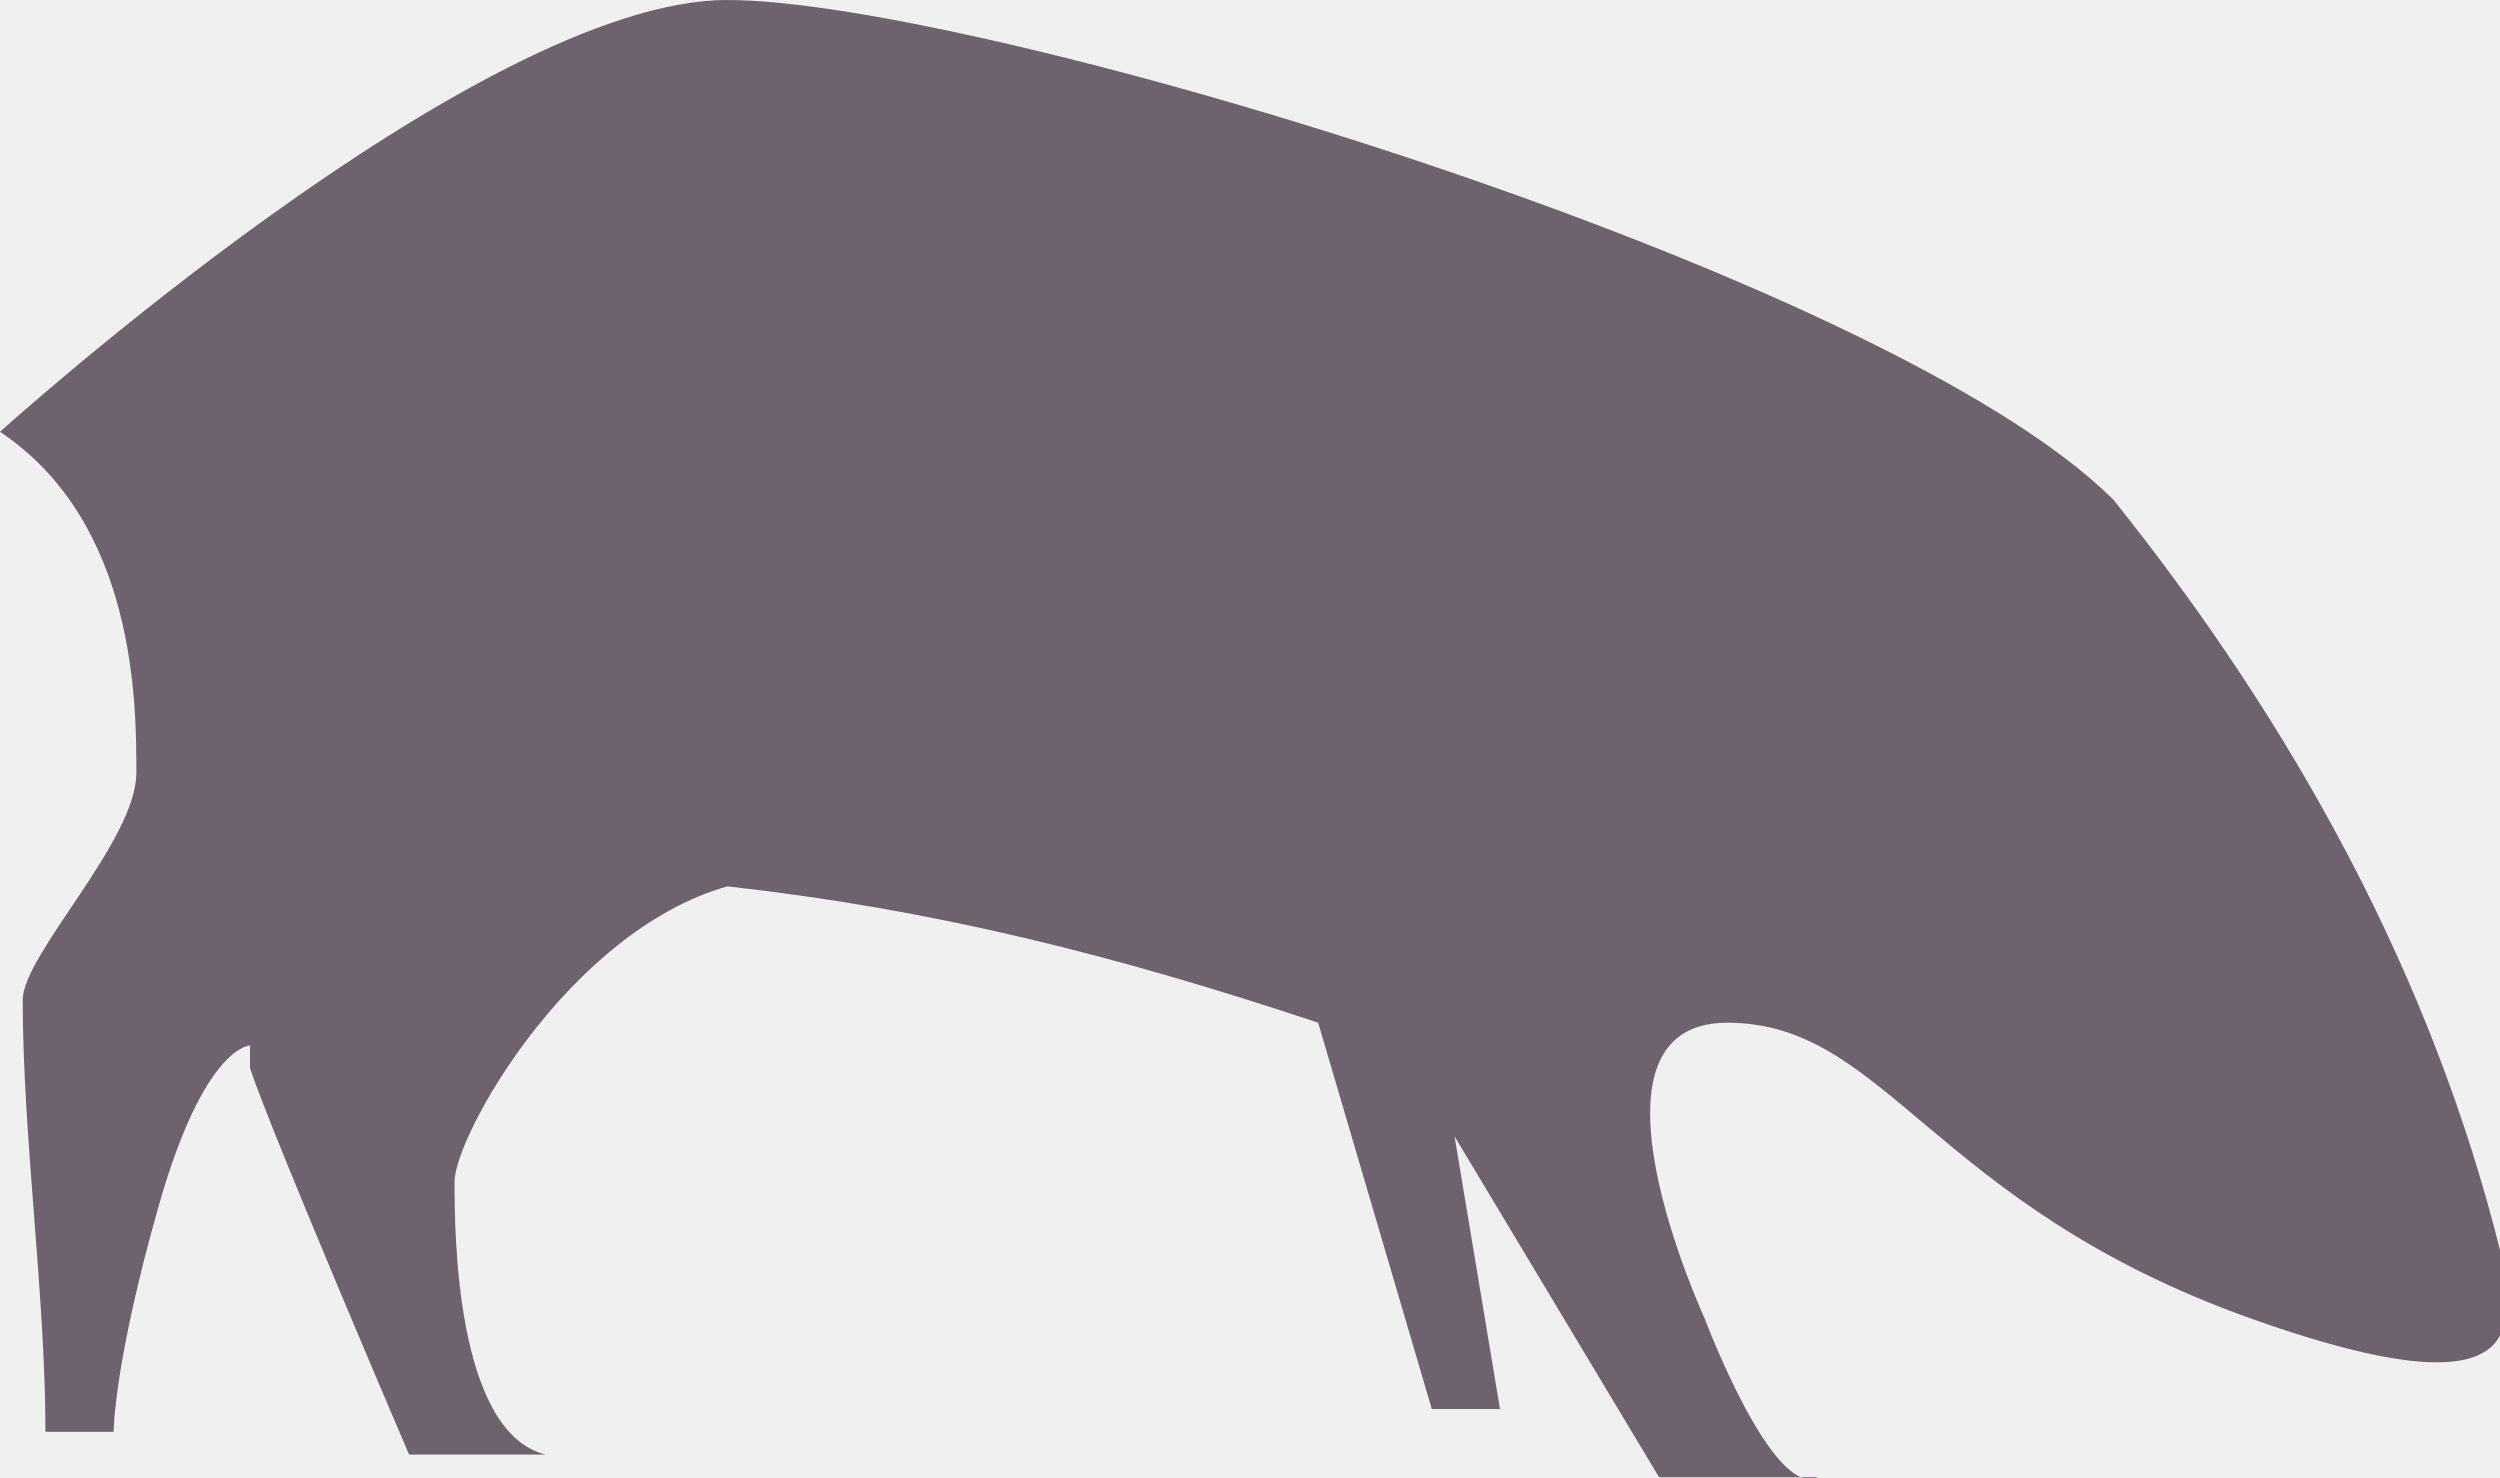
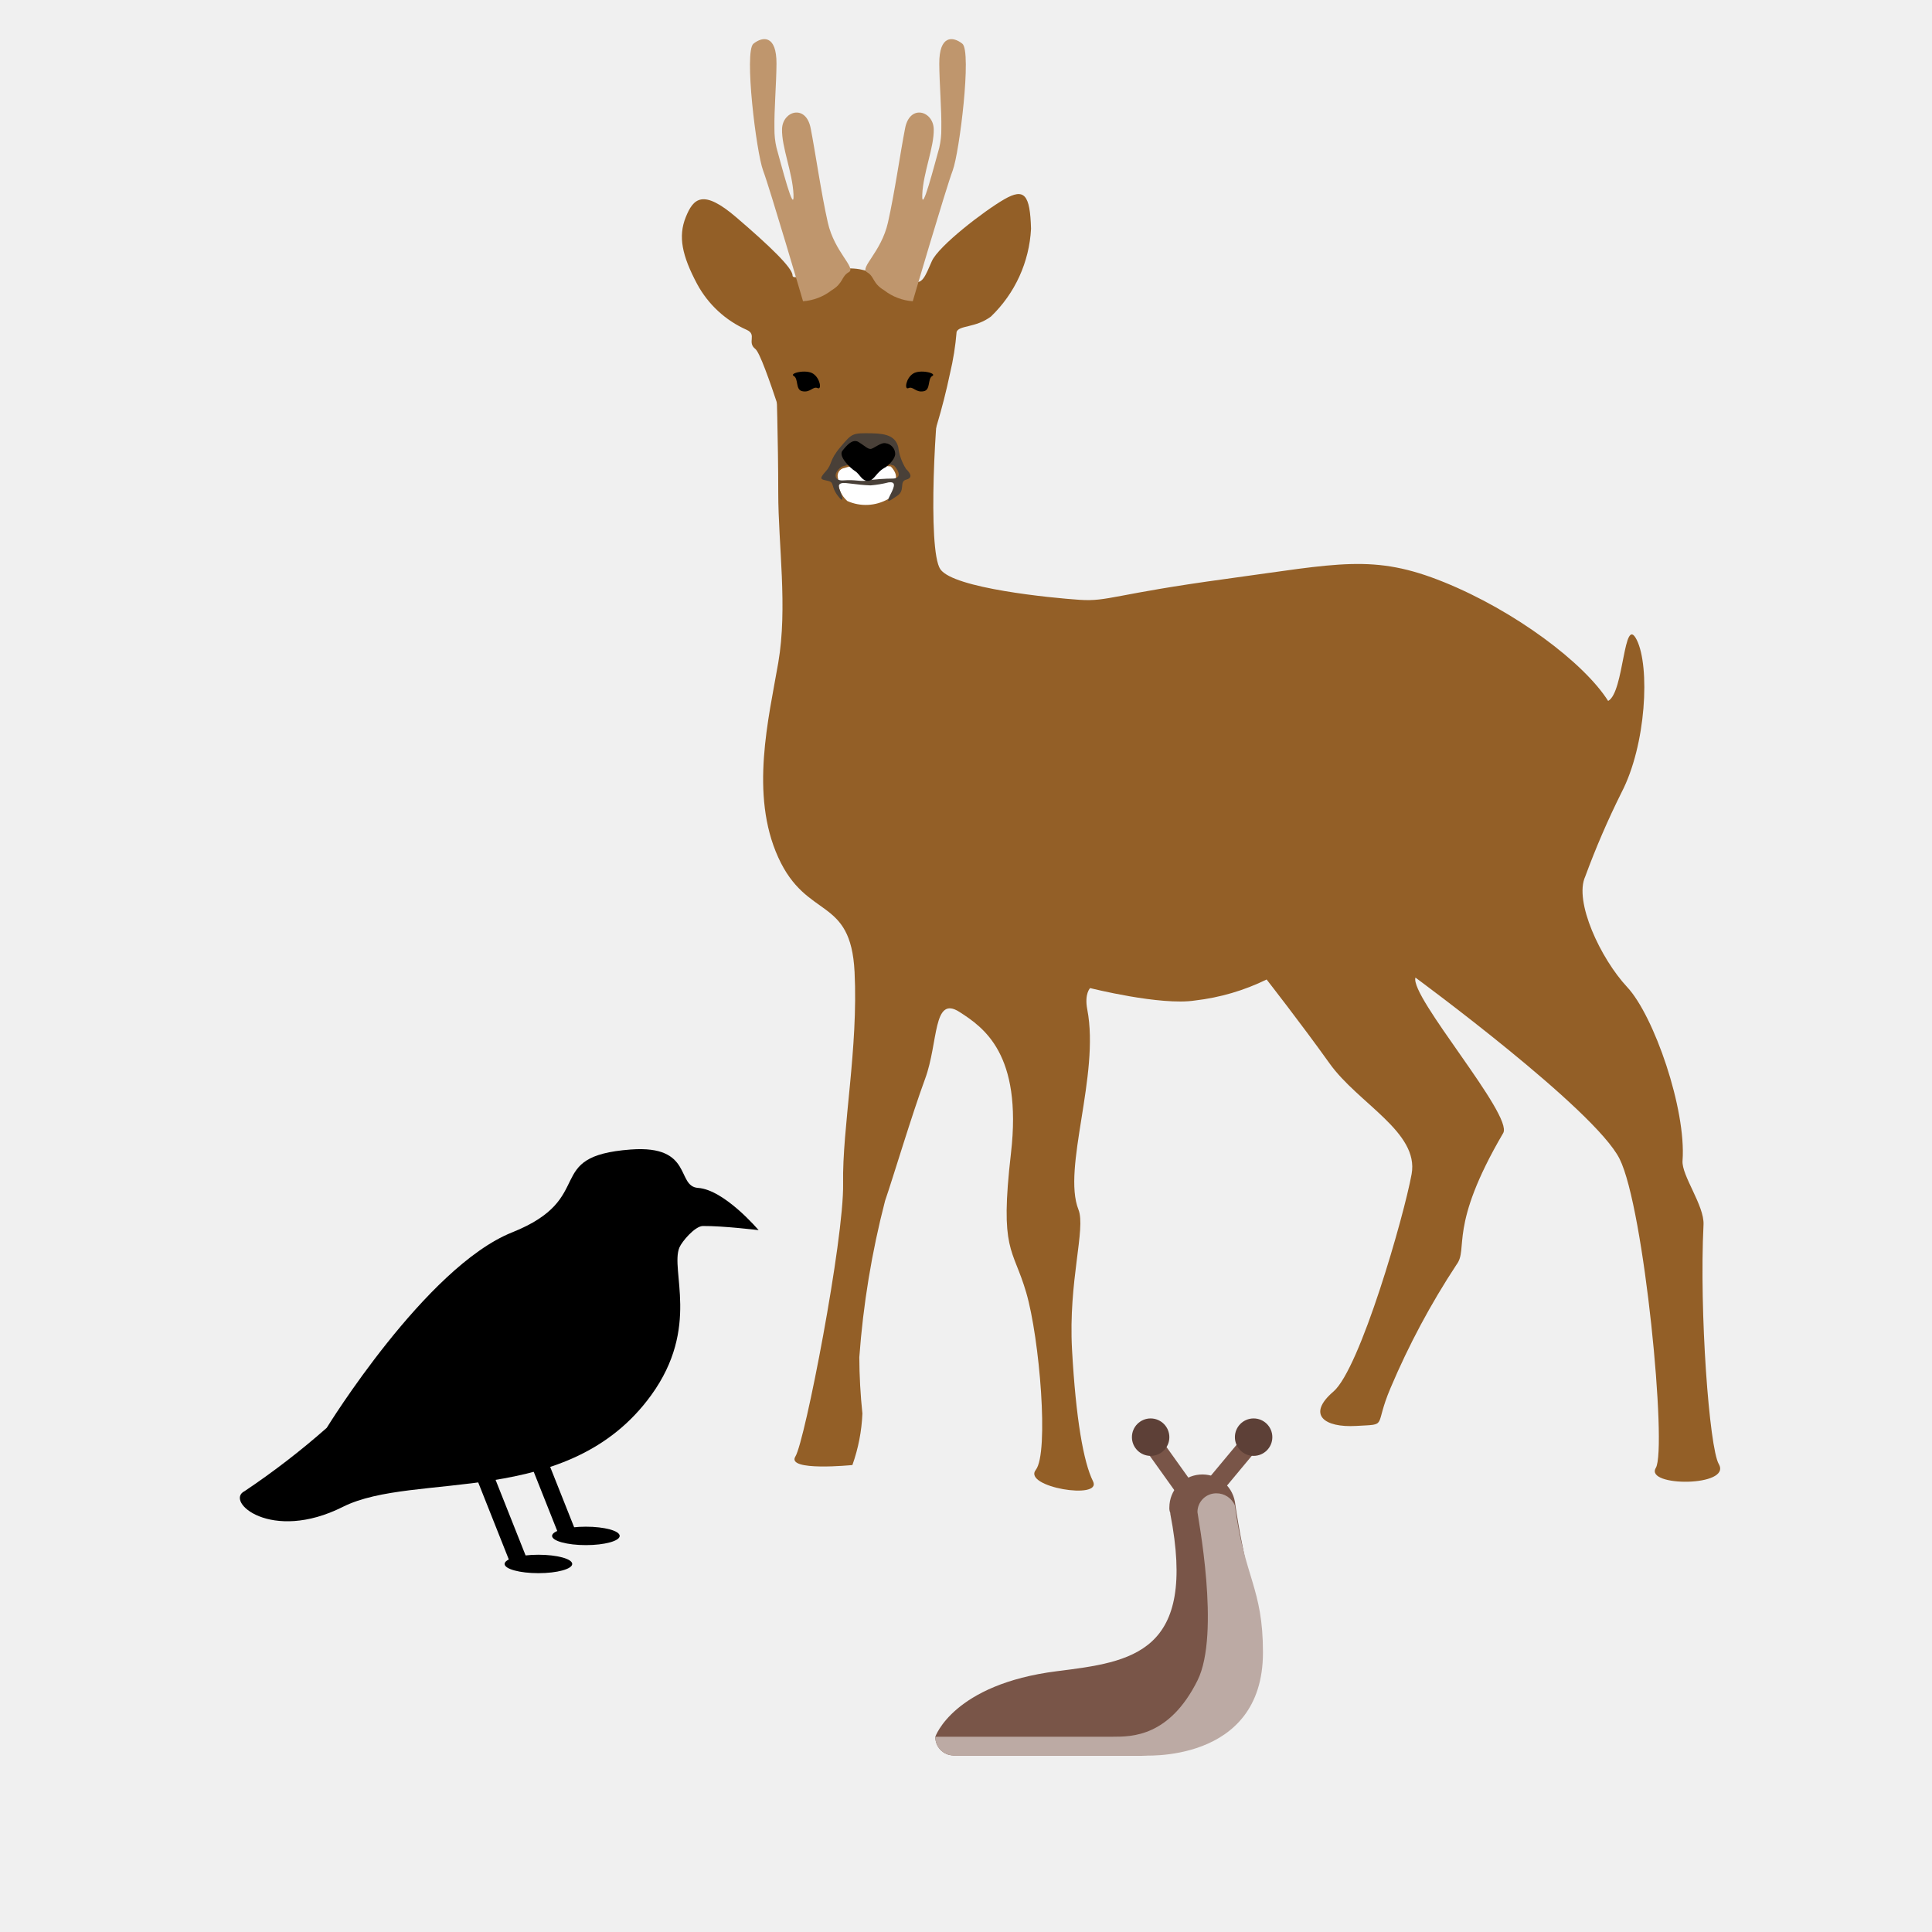
- <svg xmlns="http://www.w3.org/2000/svg" version="1.1" id="animal" x="0px" y="0px" viewBox="0 0 11 6.5" style="enable-background:new 0 0 11 6.5;" xml:space="preserve">
-   <style type="text/css">
- 	.st0{fill:#6D626D;}
- </style>
-   <path class="st0" d="M0,1.9C0,1.9,2.1,0,3.2,0s5.1,1.2,6.1,2.2c0.8,1,1.4,2.1,1.7,3.3c0,0.2,0.3,0.8-1.1,0.3S8.3,4.5,7.6,4.5  S7.5,5.8,7.5,5.8S7.8,6.6,8,6.5H7.3L6.4,5l0.2,1.2H6.3L5.8,4.5C4.9,4.2,4.1,4,3.2,3.9C2.5,4.1,2,5,2,5.2s0,1.1,0.4,1.2H1.8  c0,0-0.6-1.4-0.7-1.7L1.1,4.6c0,0-0.2,0-0.4,0.7s-0.2,1-0.2,1H0.2C0.2,5.7,0.1,5,0.1,4.4c0-0.2,0.5-0.7,0.5-1S0.6,2.3,0,1.9z" />
+ <svg xmlns="http://www.w3.org/2000/svg" width="100" height="100" viewBox="0 0 100 100">
+   <g id="icons">
+     <path d="M40.183,19.741s.099,3.11.099,5.777.494,5.925,0,8.789-1.481,6.814,0,10.072,3.752,1.975,3.95,5.925-.642,8.048-.593,10.961c.049,2.89-1.975,13.331-2.469,14.121s2.95.444,2.95.444a9.046,9.046,0,0,0,.518-2.666,28.759,28.759,0,0,1-.16-2.913,45.366,45.366,0,0,1,1.333-8.097c.42-1.217,1.382-4.444,2.074-6.32s.395-4.345,1.777-3.456c1.246.801,3.259,2.172,2.666,7.307s.099,4.851.79,7.221,1.185,8.29.494,9.175,3.456,1.576,2.962.589-.889-3.259-1.086-6.814.725-6.257.333-7.246c-.852-2.148,1.112-6.961.457-10.356-.159-.826.148-1.111.148-1.111s3.646.921,5.431.642a11.416,11.416,0,0,0,3.703-1.086s1.778,2.271,3.259,4.345,4.641,3.555,4.246,5.727S70.4,70.843,69.017,72.028s-.494,1.876,1.185,1.778.889.099,1.777-1.975a39.834,39.834,0,0,1,3.407-6.369c.642-.839-.444-1.926,2.419-6.814.538-.918-4.839-7.06-4.542-8.048h0s9.282,6.814,10.566,9.381,2.469,15.01,1.876,15.997,3.95.987,3.259-.198c-.492-.844-1.015-7.89-.79-12.393.049-.988-1.143-2.541-1.086-3.308.198-2.666-1.481-7.505-2.864-8.986s-2.765-4.444-2.172-5.727a43.23,43.23,0,0,1,1.876-4.345c1.284-2.469,1.481-6.517.79-7.9s-.642,2.716-1.481,3.16c-1.258-1.988-4.839-4.666-8.492-6.147s-5.451-.963-11.267-.173-6.112,1.185-7.594,1.086-6.517-.593-7.209-1.58-.247-8.492.049-9.776S40.183,19.741,40.183,19.741Z" fill="#935f27" />
+     <path d="M44.792,26.857a3.961,3.961,0,0,1-3.227-1.981c-.444-1.086-2.024-6.468-2.469-6.814s.099-.741-.444-.988a5.392,5.392,0,0,1-2.567-2.37c-.79-1.481-.988-2.469-.593-3.456s.889-1.481,2.617,0S41.022,13.865,41.022,14.26s2.172-.642,3.604-.296,2.123.395,2.617.593.642-.247.988-1.037,2.716-2.61,3.752-3.206,1.333-.25,1.383,1.527a6.781,6.781,0,0,1-2.074,4.542c-.79.593-1.629.444-1.778.79a14.171,14.171,0,0,1-.346,2.172,32.438,32.438,0,0,1-1.567,5.229A3.771,3.771,0,0,1,44.792,26.857Z" fill="#935f27" />
+     <path d="M41.565,15.593s-1.713-5.826-2.066-6.764-.995-6.172-.501-6.567S40.2,1.818,40.191,3.299c-.006,1.052-.124,2.378-.106,3.359a4.154,4.154,0,0,0,.106.986c.238.839.929,3.555.88,2.419s-.617-2.444-.593-3.382,1.234-1.308,1.481-.049.543,3.357.889,4.888,1.481,2.345,1.086,2.567-.272.568-.889.938A2.735,2.735,0,0,1,41.565,15.593Z" fill="#bf966d" />
+     <path d="M47.244,15.593S48.957,9.767,49.31,8.829s.995-6.172.501-6.567-1.203-.444-1.194,1.037c.006,1.052.124,2.378.106,3.359a4.159,4.159,0,0,1-.106.986c-.238.839-.929,3.555-.88,2.419s.617-2.444.593-3.382-1.234-1.308-1.481-.049-.543,3.357-.889,4.888-1.481,2.345-1.086,2.567.272.568.889.938A2.735,2.735,0,0,0,47.244,15.593Z" fill="#bf966d" />
+     <path d="M41.084,19.46c.256.138.079.708.433.787.433.096.553-.273.807-.157.216.098.134-.503-.236-.748S40.828,19.322,41.084,19.46Z" />
+     <path d="M48.258,19.46c-.256.138-.079.708-.433.787-.432.096-.553-.273-.806-.157-.216.098-.134-.503.236-.748S48.514,19.322,48.258,19.46Z" />
+     <path d="M46.1,24.142c.177.157.36.492.239.669s.135.728-.377,1.023a2.34,2.34,0,0,1-2.105.098,1.395,1.395,0,0,1-.472-1.141.416.416,0,0,1,.334-.57,3.529,3.529,0,0,1,1.228-.177C45.372,24.083,46.1,24.142,46.1,24.142Z" fill="#fff" />
+     <path d="M42.854,24.89c.354.079.134.275.507.766s.22-.007.121-.243-.097-.367.1-.407.728.091,1.475.118a5.555,5.555,0,0,0,.944-.158c.354-.039.335.158.079.649s-.039.315.373.039.079-.728.447-.826.223-.334,0-.551a2.702,2.702,0,0,1-.407-1.141c-.138-.511-.535-.695-1.357-.708-1.021-.016-1.021-.016-1.633.708-.61.721-.394.853-.767,1.266S42.5,24.812,42.854,24.89Zm.708-.729a4.417,4.417,0,0,1,2.715-.059c.275.295.38.642-.039.668a10.216,10.216,0,0,0-1.353.097c-.334.078-.611-.055-1.222-.003C43.133,24.909,43.13,24.457,43.562,24.162Z" fill="#494038" />
+     <path d="M45.844,24.181c-.511.256-.571.689-.905.708s-.433-.354-.689-.511-.866-.767-.649-1.043.531-.649.846-.452.453.354.61.354.531-.354.787-.295a.567.567,0,0,1,.492.57C46.297,23.859,45.844,24.181,45.844,24.181Z" />
+     <path d="M62.577,76.498l2.419-2.904.745.62-2.419,2.904Z" fill="#795548" />
+     <path d="M58.678,74.185l.789-.563,2.422,3.391-.788.563Z" fill="#795548" />
+     <path d="M65.856,74.387a.969.969,0,1,1-.969-.969A.969.969,0,0,1,65.856,74.387Zm-5.33,0a.969.969,0,1,1-.969-.969h0A.972.972,0,0,1,60.526,74.387Z" fill="#5d4037" />
+     <path d="M63.918,77.73h0a1.709,1.709,0,0,0-3.392.291.615.615,0,0,0,.049.291h0V78.36c1.405,7.22-1.987,7.656-5.863,8.14-5.378.678-6.299,3.392-6.299,3.392a.949.949,0,0,0,.929.969c.013,0,.027,0,.04,0h9.691s5.814,0,5.814-5.814C64.887,81.655,64.403,81.122,63.918,77.73Z" fill="#795548" />
+     <path d="M63.918,77.924a1.034,1.034,0,0,0-.969-.63.972.972,0,0,0-.969.969c0,.145,1.211,6.299,0,8.722-1.454,2.907-3.392,2.907-4.361,2.907H48.412a.949.949,0,0,0,.929.969c.013,0,.027,0,.04,0h9.691s6.299.485,6.299-5.33C65.372,82.188,64.403,81.655,63.918,77.924Z" fill="#bcaaa4" />
+     <path d="M16.911,73.906s5.123-8.332,9.593-10.117,1.513-3.946,6.146-4.291c3.246-.241,2.333,1.909,3.482,1.988,1.366.094,3.134,2.186,3.134,2.186s-1.816-.223-2.885-.214c-.409.004-1.086.803-1.215,1.113-.489,1.173,1.09,4.129-1.464,7.649C29.42,78.12,21.468,76.127,17.746,77.995s-6.136-.296-5.084-.815A40.461,40.461,0,0,0,16.911,73.906Z" />
+     <line x1="29.42" y1="79.498" x2="26.773" y2="72.836" fill="none" stroke="#000" stroke-miterlimit="10" stroke-width="0.884" />
+     <line x1="26.942" y1="81.046" x2="24.296" y2="74.383" fill="none" stroke="#000" stroke-miterlimit="10" stroke-width="0.884" />
+     <ellipse cx="30.325" cy="79.498" rx="1.75" ry="0.477" />
+     <ellipse cx="27.868" cy="80.95" rx="1.75" ry="0.477" />
+   </g>
</svg>
